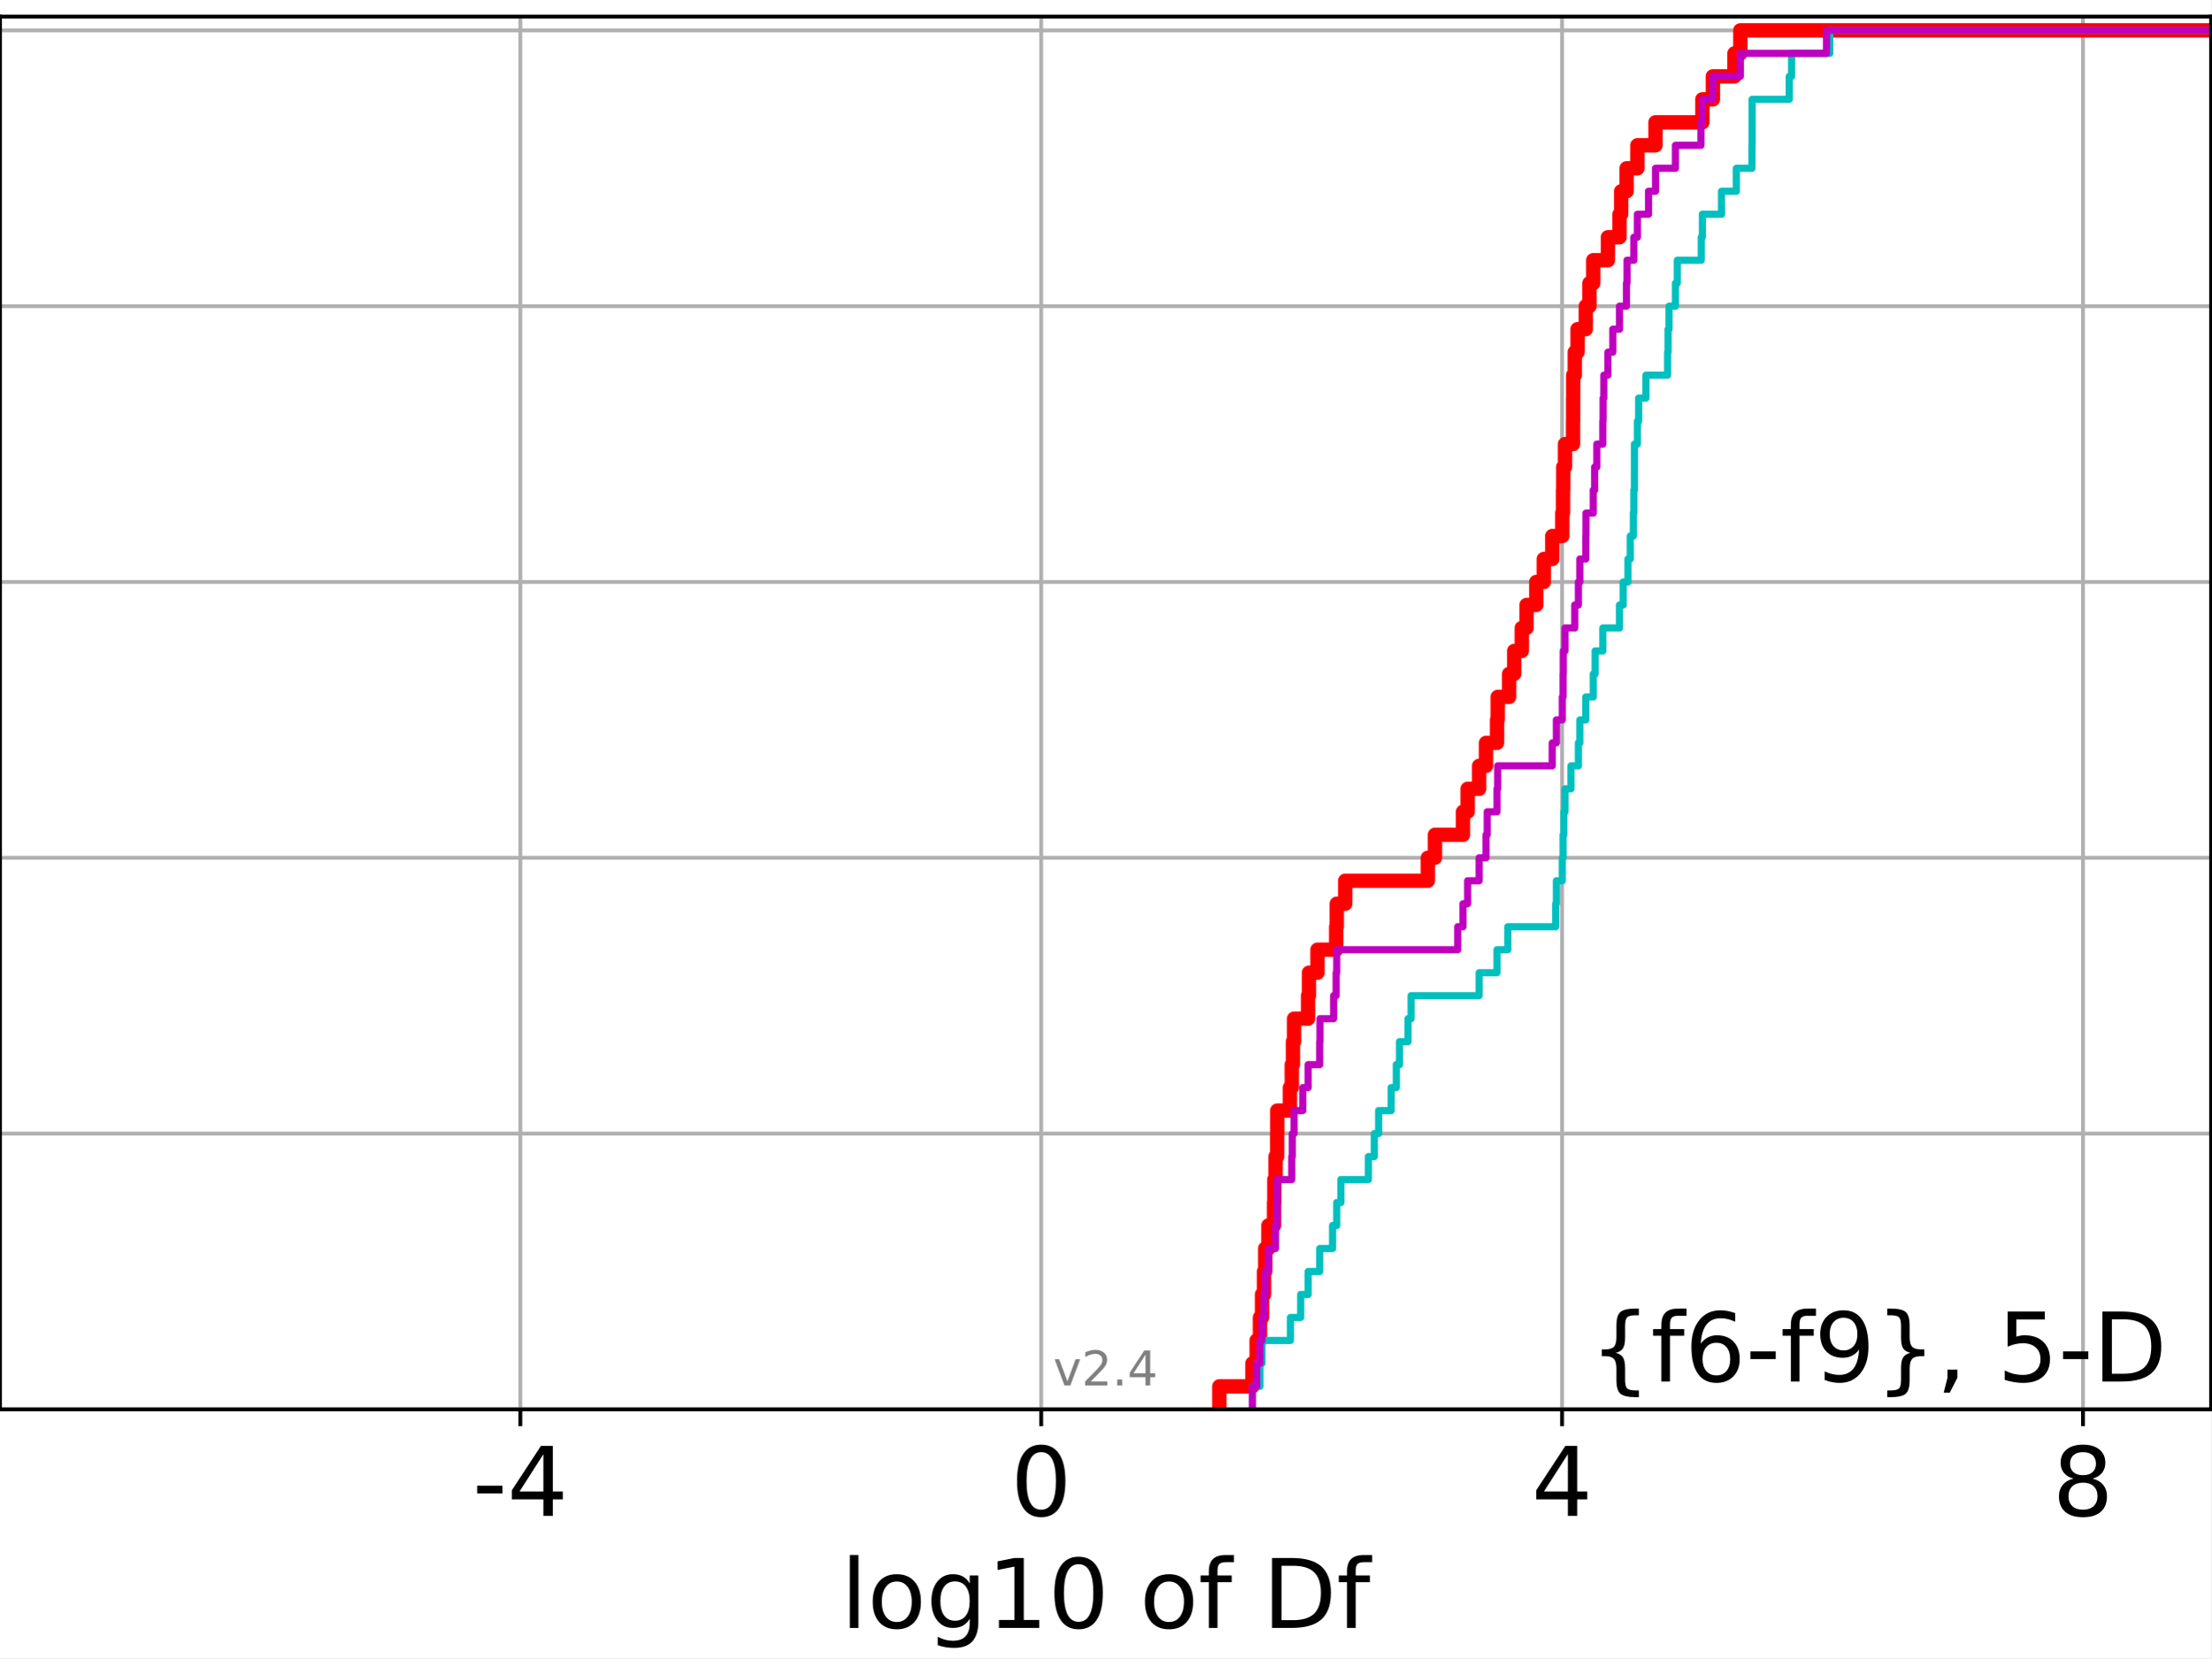
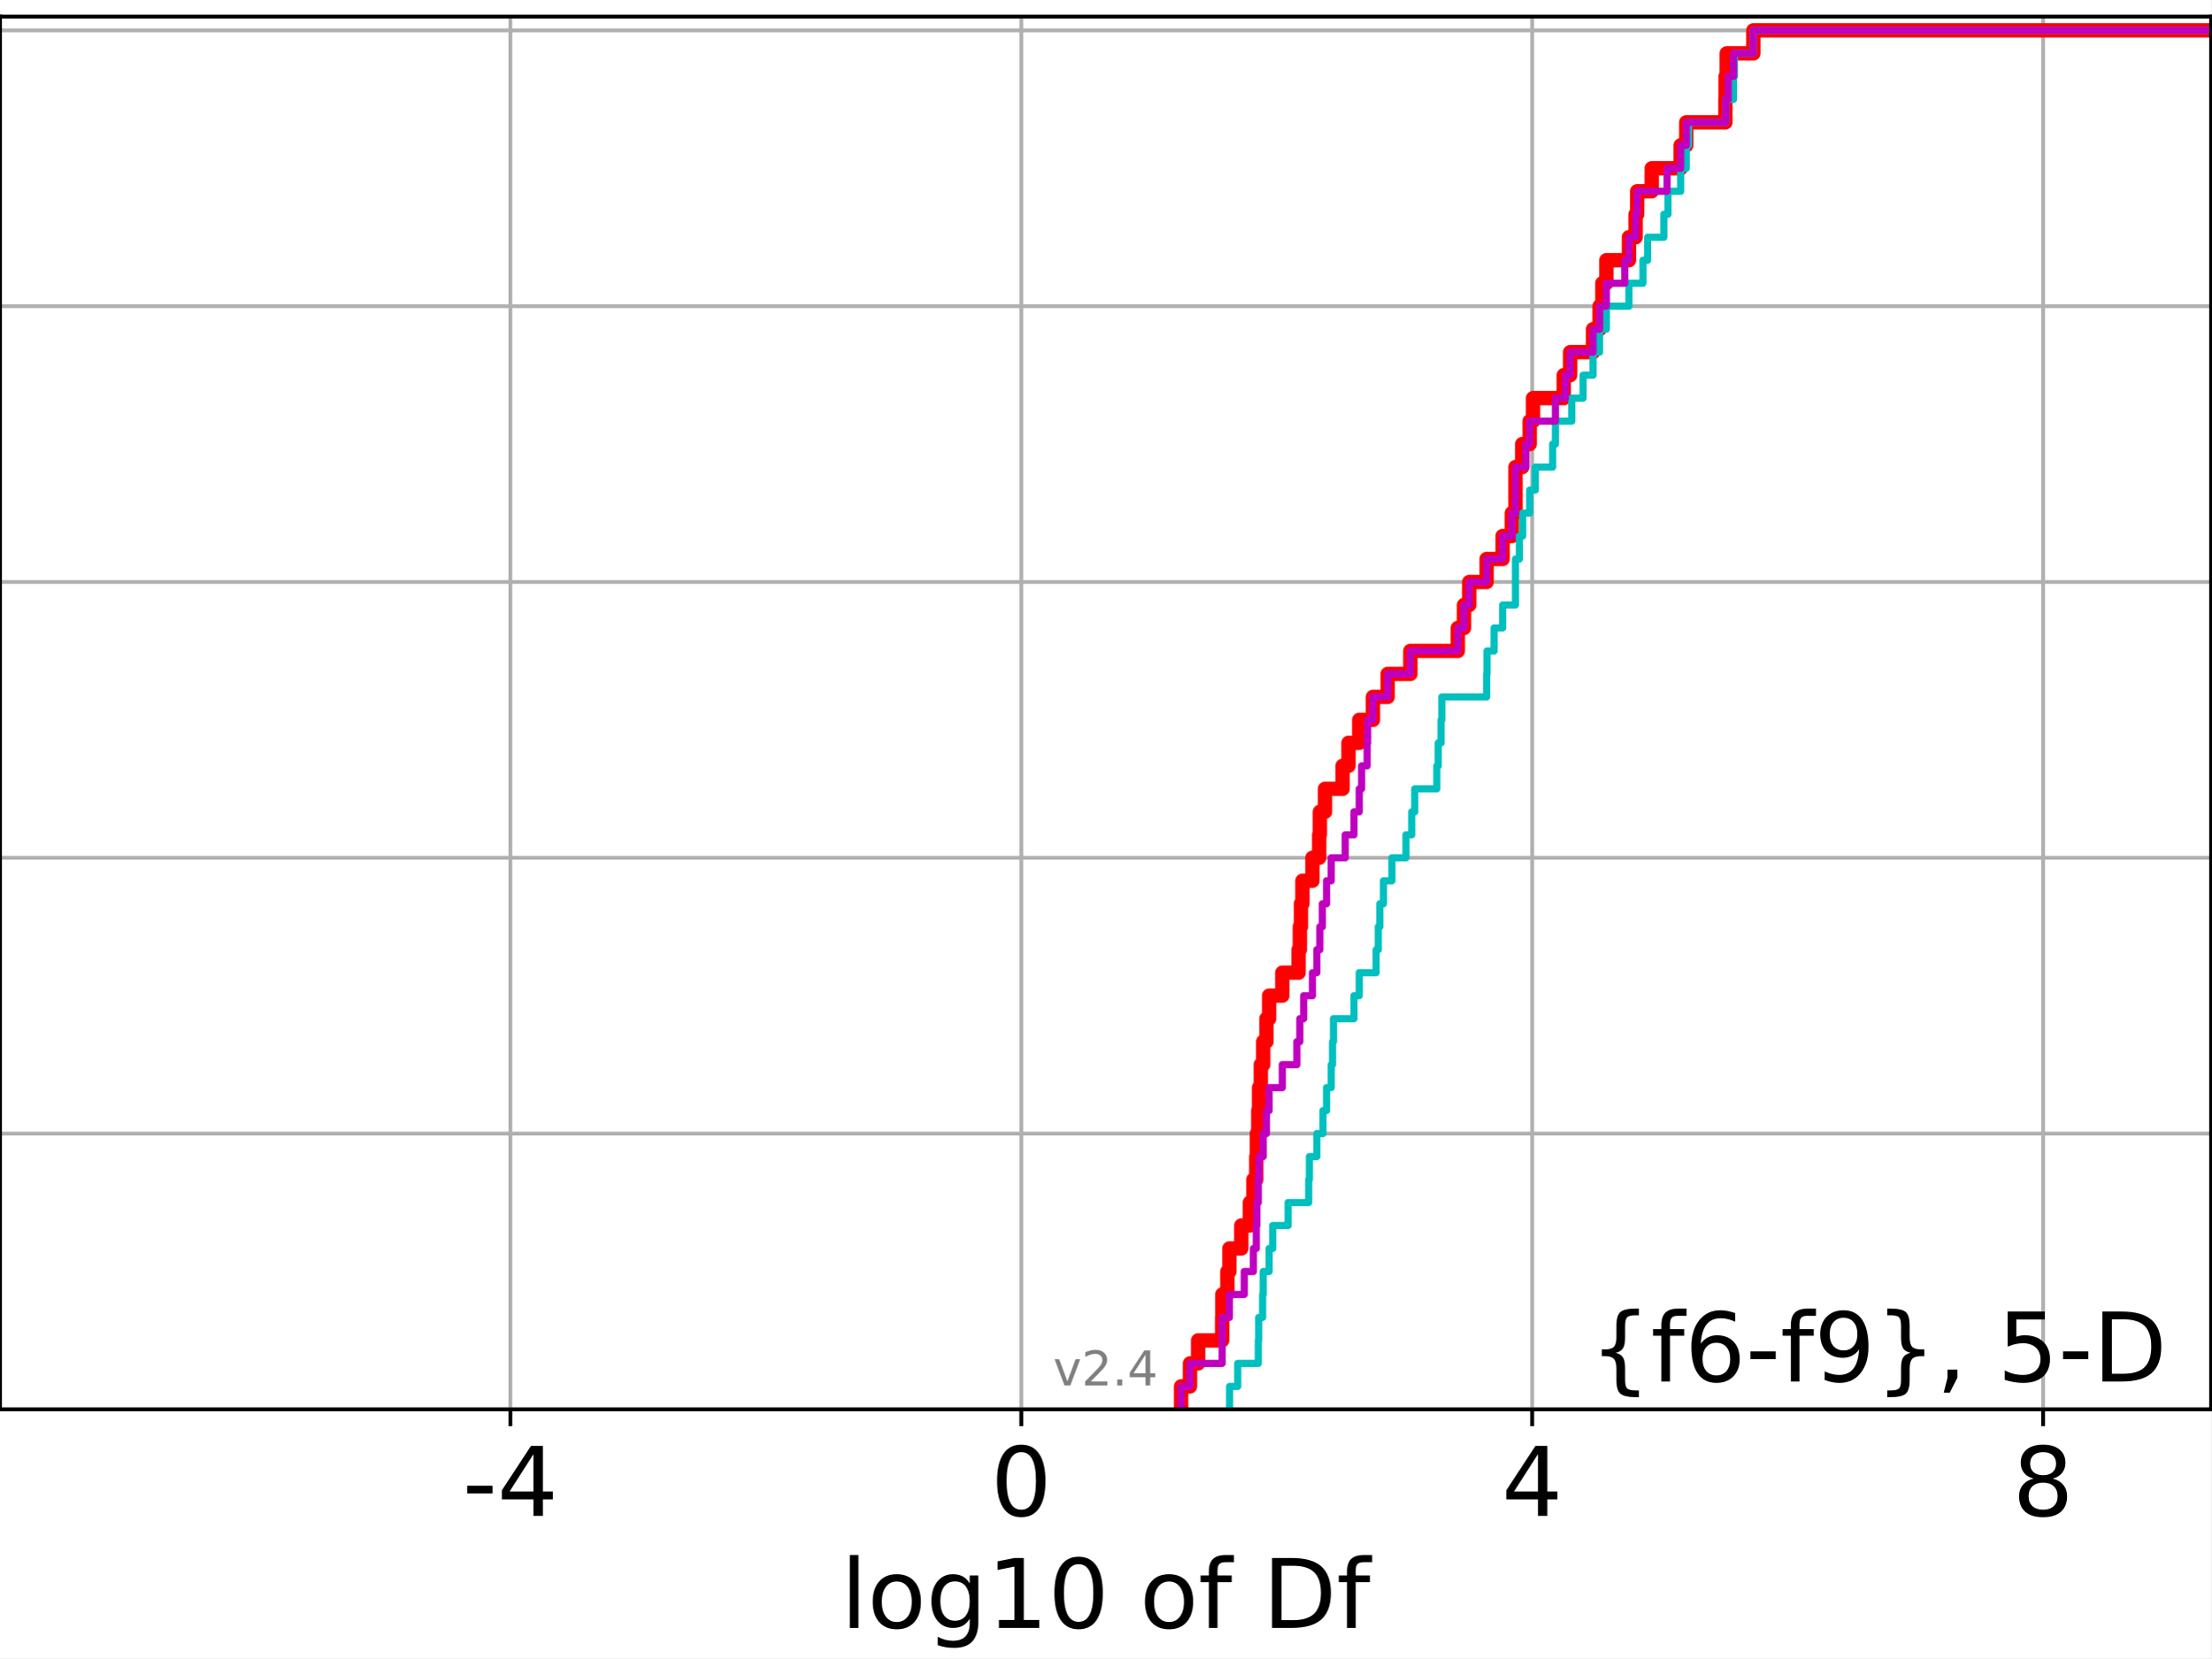
<svg xmlns="http://www.w3.org/2000/svg" xmlns:xlink="http://www.w3.org/1999/xlink" height="345.6pt" version="1.1" viewBox="0 0 460.8 345.6" width="460.8pt">
  <defs>
    <style type="text/css">
*{stroke-linecap:butt;stroke-linejoin:round;}
  </style>
  </defs>
  <g id="figure_1">
    <g id="patch_1">
      <path d="M 0 345.6  L 460.8 345.6  L 460.8 0  L 0 0  z " style="fill:#ffffff;" />
    </g>
    <g id="axes_1">
      <g id="patch_2">
        <path d="M 0 293.76  L 460.8 293.76  L 460.8 3.456  L 0 3.456  z " style="fill:#ffffff;" />
      </g>
      <g id="matplotlib.axis_1">
        <g id="xtick_1">
          <g id="line2d_1">
-             <path clip-path="url(#p0ff9e76dc0)" d="M 108.438 293.76  L 108.438 3.456  " style="fill:none;stroke:#b0b0b0;stroke-linecap:square;stroke-width:0.8;" />
+             <path clip-path="url(#p0cecba65eb)" d="M 106.361 293.76  L 106.361 3.456  " style="fill:none;stroke:#b0b0b0;stroke-linecap:square;stroke-width:0.8;" />
          </g>
          <g id="line2d_2">
            <defs>
-               <path d="M 0 0  L 0 3.5  " id="m2d1a28ef00" style="stroke:#000000;stroke-width:0.8;" />
-             </defs>
-             <g>
-               <use style="stroke:#000000;stroke-width:0.8;" x="108.438" xlink:href="#m2d1a28ef00" y="293.76" />
+               <path d="M 0 0  L 0 3.5  " id="md70334768b" style="stroke:#000000;stroke-width:0.8;" />
+             </defs>
+             <g>
+               <use style="stroke:#000000;stroke-width:0.8;" x="106.361" xlink:href="#md70334768b" y="293.76" />
            </g>
          </g>
          <g id="text_1">
            <defs>
              <path d="M 4.891 31.391  L 31.203 31.391  L 31.203 23.391  L 4.891 23.391  z " id="DejaVuSans-45" />
              <path d="M 37.797 64.312  L 12.891 25.391  L 37.797 25.391  z M 35.203 72.906  L 47.609 72.906  L 47.609 25.391  L 58.016 25.391  L 58.016 17.188  L 47.609 17.188  L 47.609 0  L 37.797 0  L 37.797 17.188  L 4.891 17.188  L 4.891 26.703  z " id="DejaVuSans-52" />
            </defs>
-             <g transform="translate(98.4676 315.9569)scale(0.2 -0.2)">
+             <g transform="translate(96.39118 315.9569)scale(0.2 -0.2)">
              <use xlink:href="#DejaVuSans-45" />
              <use x="36.084" xlink:href="#DejaVuSans-52" />
            </g>
          </g>
        </g>
        <g id="xtick_2">
          <g id="line2d_3">
-             <path clip-path="url(#p0ff9e76dc0)" d="M 216.993 293.76  L 216.993 3.456  " style="fill:none;stroke:#b0b0b0;stroke-linecap:square;stroke-width:0.8;" />
+             <path clip-path="url(#p0cecba65eb)" d="M 212.838 293.76  L 212.838 3.456  " style="fill:none;stroke:#b0b0b0;stroke-linecap:square;stroke-width:0.8;" />
          </g>
          <g id="line2d_4">
            <g>
-               <use style="stroke:#000000;stroke-width:0.8;" x="216.993" xlink:href="#m2d1a28ef00" y="293.76" />
+               <use style="stroke:#000000;stroke-width:0.8;" x="212.838" xlink:href="#md70334768b" y="293.76" />
            </g>
          </g>
          <g id="text_2">
            <defs>
              <path d="M 31.781 66.406  Q 24.172 66.406 20.328 58.906  Q 16.5 51.422 16.5 36.375  Q 16.5 21.391 20.328 13.891  Q 24.172 6.391 31.781 6.391  Q 39.453 6.391 43.281 13.891  Q 47.125 21.391 47.125 36.375  Q 47.125 51.422 43.281 58.906  Q 39.453 66.406 31.781 66.406  z M 31.781 74.219  Q 44.047 74.219 50.516 64.516  Q 56.984 54.828 56.984 36.375  Q 56.984 17.969 50.516 8.266  Q 44.047 -1.422 31.781 -1.422  Q 19.531 -1.422 13.062 8.266  Q 6.594 17.969 6.594 36.375  Q 6.594 54.828 13.062 64.516  Q 19.531 74.219 31.781 74.219  z " id="DejaVuSans-48" />
            </defs>
-             <g transform="translate(210.6306 315.9569)scale(0.2 -0.2)">
+             <g transform="translate(206.4755 315.9569)scale(0.2 -0.2)">
              <use xlink:href="#DejaVuSans-48" />
            </g>
          </g>
        </g>
        <g id="xtick_3">
          <g id="line2d_5">
-             <path clip-path="url(#p0ff9e76dc0)" d="M 325.548 293.76  L 325.548 3.456  " style="fill:none;stroke:#b0b0b0;stroke-linecap:square;stroke-width:0.8;" />
+             <path clip-path="url(#p0cecba65eb)" d="M 319.315 293.76  L 319.315 3.456  " style="fill:none;stroke:#b0b0b0;stroke-linecap:square;stroke-width:0.8;" />
          </g>
          <g id="line2d_6">
            <g>
-               <use style="stroke:#000000;stroke-width:0.8;" x="325.548" xlink:href="#m2d1a28ef00" y="293.76" />
+               <use style="stroke:#000000;stroke-width:0.8;" x="319.315" xlink:href="#md70334768b" y="293.76" />
            </g>
          </g>
          <g id="text_3">
-             <g transform="translate(319.1858 315.9569)scale(0.2 -0.2)">
+             <g transform="translate(312.9521 315.9569)scale(0.2 -0.2)">
              <use xlink:href="#DejaVuSans-52" />
            </g>
          </g>
        </g>
        <g id="xtick_4">
          <g id="line2d_7">
-             <path clip-path="url(#p0ff9e76dc0)" d="M 434.103 293.76  L 434.103 3.456  " style="fill:none;stroke:#b0b0b0;stroke-linecap:square;stroke-width:0.8;" />
+             <path clip-path="url(#p0cecba65eb)" d="M 425.791 293.76  L 425.791 3.456  " style="fill:none;stroke:#b0b0b0;stroke-linecap:square;stroke-width:0.8;" />
          </g>
          <g id="line2d_8">
            <g>
-               <use style="stroke:#000000;stroke-width:0.8;" x="434.103" xlink:href="#m2d1a28ef00" y="293.76" />
+               <use style="stroke:#000000;stroke-width:0.8;" x="425.791" xlink:href="#md70334768b" y="293.76" />
            </g>
          </g>
          <g id="text_4">
            <defs>
              <path d="M 31.781 34.625  Q 24.75 34.625 20.719 30.859  Q 16.703 27.094 16.703 20.516  Q 16.703 13.922 20.719 10.156  Q 24.75 6.391 31.781 6.391  Q 38.812 6.391 42.859 10.172  Q 46.922 13.969 46.922 20.516  Q 46.922 27.094 42.891 30.859  Q 38.875 34.625 31.781 34.625  z M 21.922 38.812  Q 15.578 40.375 12.031 44.719  Q 8.5 49.078 8.5 55.328  Q 8.5 64.062 14.719 69.141  Q 20.953 74.219 31.781 74.219  Q 42.672 74.219 48.875 69.141  Q 55.078 64.062 55.078 55.328  Q 55.078 49.078 51.531 44.719  Q 48 40.375 41.703 38.812  Q 48.828 37.156 52.797 32.312  Q 56.781 27.484 56.781 20.516  Q 56.781 9.906 50.312 4.234  Q 43.844 -1.422 31.781 -1.422  Q 19.734 -1.422 13.25 4.234  Q 6.781 9.906 6.781 20.516  Q 6.781 27.484 10.781 32.312  Q 14.797 37.156 21.922 38.812  z M 18.312 54.391  Q 18.312 48.734 21.844 45.562  Q 25.391 42.391 31.781 42.391  Q 38.141 42.391 41.719 45.562  Q 45.312 48.734 45.312 54.391  Q 45.312 60.062 41.719 63.234  Q 38.141 66.406 31.781 66.406  Q 25.391 66.406 21.844 63.234  Q 18.312 60.062 18.312 54.391  z " id="DejaVuSans-56" />
            </defs>
-             <g transform="translate(427.741 315.9569)scale(0.2 -0.2)">
+             <g transform="translate(419.4286 315.9569)scale(0.2 -0.2)">
              <use xlink:href="#DejaVuSans-56" />
            </g>
          </g>
        </g>
        <g id="text_5">
          <defs>
            <path d="M 9.422 75.984  L 18.406 75.984  L 18.406 0  L 9.422 0  z " id="DejaVuSans-108" />
            <path d="M 30.609 48.391  Q 23.391 48.391 19.188 42.75  Q 14.984 37.109 14.984 27.297  Q 14.984 17.484 19.156 11.844  Q 23.344 6.203 30.609 6.203  Q 37.797 6.203 41.984 11.859  Q 46.188 17.531 46.188 27.297  Q 46.188 37.016 41.984 42.703  Q 37.797 48.391 30.609 48.391  z M 30.609 56  Q 42.328 56 49.016 48.375  Q 55.719 40.766 55.719 27.297  Q 55.719 13.875 49.016 6.219  Q 42.328 -1.422 30.609 -1.422  Q 18.844 -1.422 12.172 6.219  Q 5.516 13.875 5.516 27.297  Q 5.516 40.766 12.172 48.375  Q 18.844 56 30.609 56  z " id="DejaVuSans-111" />
            <path d="M 45.406 27.984  Q 45.406 37.75 41.375 43.109  Q 37.359 48.484 30.078 48.484  Q 22.859 48.484 18.828 43.109  Q 14.797 37.75 14.797 27.984  Q 14.797 18.266 18.828 12.891  Q 22.859 7.516 30.078 7.516  Q 37.359 7.516 41.375 12.891  Q 45.406 18.266 45.406 27.984  z M 54.391 6.781  Q 54.391 -7.172 48.188 -13.984  Q 42 -20.797 29.203 -20.797  Q 24.469 -20.797 20.266 -20.094  Q 16.062 -19.391 12.109 -17.922  L 12.109 -9.188  Q 16.062 -11.328 19.922 -12.344  Q 23.781 -13.375 27.781 -13.375  Q 36.625 -13.375 41.016 -8.766  Q 45.406 -4.156 45.406 5.172  L 45.406 9.625  Q 42.625 4.781 38.281 2.391  Q 33.938 0 27.875 0  Q 17.828 0 11.672 7.656  Q 5.516 15.328 5.516 27.984  Q 5.516 40.672 11.672 48.328  Q 17.828 56 27.875 56  Q 33.938 56 38.281 53.609  Q 42.625 51.219 45.406 46.391  L 45.406 54.688  L 54.391 54.688  z " id="DejaVuSans-103" />
            <path d="M 12.406 8.297  L 28.516 8.297  L 28.516 63.922  L 10.984 60.406  L 10.984 69.391  L 28.422 72.906  L 38.281 72.906  L 38.281 8.297  L 54.391 8.297  L 54.391 0  L 12.406 0  z " id="DejaVuSans-49" />
            <path id="DejaVuSans-32" />
            <path d="M 37.109 75.984  L 37.109 68.5  L 28.516 68.5  Q 23.688 68.5 21.797 66.547  Q 19.922 64.594 19.922 59.516  L 19.922 54.688  L 34.719 54.688  L 34.719 47.703  L 19.922 47.703  L 19.922 0  L 10.891 0  L 10.891 47.703  L 2.297 47.703  L 2.297 54.688  L 10.891 54.688  L 10.891 58.5  Q 10.891 67.625 15.141 71.797  Q 19.391 75.984 28.609 75.984  z " id="DejaVuSans-102" />
            <path d="M 19.672 64.797  L 19.672 8.109  L 31.594 8.109  Q 46.688 8.109 53.688 14.938  Q 60.688 21.781 60.688 36.531  Q 60.688 51.172 53.688 57.984  Q 46.688 64.797 31.594 64.797  z M 9.812 72.906  L 30.078 72.906  Q 51.266 72.906 61.172 64.094  Q 71.094 55.281 71.094 36.531  Q 71.094 17.672 61.125 8.828  Q 51.172 0 30.078 0  L 9.812 0  z " id="DejaVuSans-68" />
          </defs>
          <g transform="translate(175.2141 339.3131)scale(0.2 -0.2)">
            <use xlink:href="#DejaVuSans-108" />
            <use x="27.783" xlink:href="#DejaVuSans-111" />
            <use x="88.965" xlink:href="#DejaVuSans-103" />
            <use x="152.441" xlink:href="#DejaVuSans-49" />
            <use x="216.064" xlink:href="#DejaVuSans-48" />
            <use x="279.688" xlink:href="#DejaVuSans-32" />
            <use x="311.475" xlink:href="#DejaVuSans-111" />
            <use x="372.656" xlink:href="#DejaVuSans-102" />
            <use x="407.861" xlink:href="#DejaVuSans-32" />
            <use x="439.648" xlink:href="#DejaVuSans-68" />
            <use x="516.65" xlink:href="#DejaVuSans-102" />
          </g>
        </g>
      </g>
      <g id="matplotlib.axis_2">
        <g id="ytick_1">
          <g id="line2d_9">
-             <path clip-path="url(#p0ff9e76dc0)" d="M 0 293.76  L 460.8 293.76  " style="fill:none;stroke:#b0b0b0;stroke-linecap:square;stroke-width:0.8;" />
+             <path clip-path="url(#p0cecba65eb)" d="M 0 293.76  L 460.8 293.76  " style="fill:none;stroke:#b0b0b0;stroke-linecap:square;stroke-width:0.8;" />
          </g>
          <g id="line2d_10">
            <defs>
-               <path d="M 0 0  L -3.5 0  " id="m6cd34348d4" style="stroke:#000000;stroke-width:0.8;" />
-             </defs>
-             <g>
-               <use style="stroke:#000000;stroke-width:0.8;" x="0" xlink:href="#m6cd34348d4" y="293.76" />
+               <path d="M 0 0  L -3.5 0  " id="m2acc328ec2" style="stroke:#000000;stroke-width:0.8;" />
+             </defs>
+             <g>
+               <use style="stroke:#000000;stroke-width:0.8;" x="0" xlink:href="#m2acc328ec2" y="293.76" />
            </g>
          </g>
        </g>
        <g id="ytick_2">
          <g id="line2d_11">
-             <path clip-path="url(#p0ff9e76dc0)" d="M 0 236.274  L 460.8 236.274  " style="fill:none;stroke:#b0b0b0;stroke-linecap:square;stroke-width:0.8;" />
+             <path clip-path="url(#p0cecba65eb)" d="M 0 236.274  L 460.8 236.274  " style="fill:none;stroke:#b0b0b0;stroke-linecap:square;stroke-width:0.8;" />
          </g>
          <g id="line2d_12">
            <g>
-               <use style="stroke:#000000;stroke-width:0.8;" x="0" xlink:href="#m6cd34348d4" y="236.274" />
+               <use style="stroke:#000000;stroke-width:0.8;" x="0" xlink:href="#m2acc328ec2" y="236.274" />
            </g>
          </g>
        </g>
        <g id="ytick_3">
          <g id="line2d_13">
-             <path clip-path="url(#p0ff9e76dc0)" d="M 0 178.788  L 460.8 178.788  " style="fill:none;stroke:#b0b0b0;stroke-linecap:square;stroke-width:0.8;" />
+             <path clip-path="url(#p0cecba65eb)" d="M 0 178.788  L 460.8 178.788  " style="fill:none;stroke:#b0b0b0;stroke-linecap:square;stroke-width:0.8;" />
          </g>
          <g id="line2d_14">
            <g>
-               <use style="stroke:#000000;stroke-width:0.8;" x="0" xlink:href="#m6cd34348d4" y="178.788" />
+               <use style="stroke:#000000;stroke-width:0.8;" x="0" xlink:href="#m2acc328ec2" y="178.788" />
            </g>
          </g>
        </g>
        <g id="ytick_4">
          <g id="line2d_15">
-             <path clip-path="url(#p0ff9e76dc0)" d="M 0 121.302  L 460.8 121.302  " style="fill:none;stroke:#b0b0b0;stroke-linecap:square;stroke-width:0.8;" />
+             <path clip-path="url(#p0cecba65eb)" d="M 0 121.302  L 460.8 121.302  " style="fill:none;stroke:#b0b0b0;stroke-linecap:square;stroke-width:0.8;" />
          </g>
          <g id="line2d_16">
            <g>
-               <use style="stroke:#000000;stroke-width:0.8;" x="0" xlink:href="#m6cd34348d4" y="121.302" />
+               <use style="stroke:#000000;stroke-width:0.8;" x="0" xlink:href="#m2acc328ec2" y="121.302" />
            </g>
          </g>
        </g>
        <g id="ytick_5">
          <g id="line2d_17">
-             <path clip-path="url(#p0ff9e76dc0)" d="M 0 63.816  L 460.8 63.816  " style="fill:none;stroke:#b0b0b0;stroke-linecap:square;stroke-width:0.8;" />
+             <path clip-path="url(#p0cecba65eb)" d="M 0 63.816  L 460.8 63.816  " style="fill:none;stroke:#b0b0b0;stroke-linecap:square;stroke-width:0.8;" />
          </g>
          <g id="line2d_18">
            <g>
-               <use style="stroke:#000000;stroke-width:0.8;" x="0" xlink:href="#m6cd34348d4" y="63.816" />
+               <use style="stroke:#000000;stroke-width:0.8;" x="0" xlink:href="#m2acc328ec2" y="63.816" />
            </g>
          </g>
        </g>
        <g id="ytick_6">
          <g id="line2d_19">
-             <path clip-path="url(#p0ff9e76dc0)" d="M 0 6.33  L 460.8 6.33  " style="fill:none;stroke:#b0b0b0;stroke-linecap:square;stroke-width:0.8;" />
+             <path clip-path="url(#p0cecba65eb)" d="M 0 6.33  L 460.8 6.33  " style="fill:none;stroke:#b0b0b0;stroke-linecap:square;stroke-width:0.8;" />
          </g>
          <g id="line2d_20">
            <g>
-               <use style="stroke:#000000;stroke-width:0.8;" x="0" xlink:href="#m6cd34348d4" y="6.33" />
+               <use style="stroke:#000000;stroke-width:0.8;" x="0" xlink:href="#m2acc328ec2" y="6.33" />
            </g>
          </g>
        </g>
      </g>
      <g id="line2d_21">
-         <path clip-path="url(#p0ff9e76dc0)" d="M 254.111 293.76  L 254.111 288.97  L 261.003 288.97  L 261.003 284.179  L 261.883 284.179  L 261.883 279.389  L 262.577 279.389  L 262.577 274.598  L 263.004 274.598  L 263.004 269.808  L 263.436 269.808  L 263.436 265.017  L 263.677 265.017  L 263.677 260.227  L 264.343 260.227  L 264.343 255.436  L 265.517 255.436  L 265.517 250.646  L 265.573 250.646  L 265.573 245.855  L 265.832 245.855  L 265.832 241.065  L 266.162 241.065  L 266.162 236.274  L 266.19 236.274  L 266.19 231.484  L 268.821 231.484  L 268.821 226.693  L 269.21 226.693  L 269.21 221.903  L 269.456 221.903  L 269.456 217.112  L 269.697 217.112  L 269.697 212.322  L 272.607 212.322  L 272.607 207.531  L 272.797 207.531  L 272.797 202.741  L 274.57 202.741  L 274.57 197.95  L 278.457 197.95  L 278.457 193.16  L 278.587 193.16  L 278.587 188.369  L 280.345 188.369  L 280.345 183.579  L 297.571 183.579  L 297.571 178.788  L 299.049 178.788  L 299.049 173.998  L 304.898 173.998  L 304.898 169.207  L 305.866 169.207  L 305.866 164.417  L 308.26 164.417  L 308.26 159.626  L 309.699 159.626  L 309.699 154.836  L 311.986 154.836  L 311.986 150.045  L 312.132 150.045  L 312.132 145.255  L 314.511 145.255  L 314.511 140.464  L 315.569 140.464  L 315.569 135.674  L 317.146 135.674  L 317.146 130.883  L 318.142 130.883  L 318.142 126.093  L 320.167 126.093  L 320.167 121.302  L 321.737 121.302  L 321.737 116.512  L 323.504 116.512  L 323.504 111.721  L 325.591 111.721  L 325.591 106.931  L 325.754 106.931  L 325.754 102.14  L 325.792 102.14  L 325.792 97.35  L 326.156 97.35  L 326.156 92.559  L 327.827 92.559  L 327.827 87.769  L 327.842 87.769  L 327.842 82.978  L 327.859 82.978  L 327.859 78.188  L 328.191 78.188  L 328.191 73.397  L 328.774 73.397  L 328.774 68.607  L 330.49 68.607  L 330.49 63.816  L 331.251 63.816  L 331.251 59.026  L 332.043 59.026  L 332.043 54.235  L 335.103 54.235  L 335.103 49.445  L 337.518 49.445  L 337.518 44.654  L 337.86 44.654  L 337.86 39.864  L 339.001 39.864  L 339.001 35.073  L 341.248 35.073  L 341.248 30.283  L 345.016 30.283  L 345.016 25.492  L 354.786 25.492  L 354.786 20.702  L 356.971 20.702  L 356.971 15.911  L 361.476 15.911  L 361.476 11.121  L 362.695 11.121  L 362.695 6.33  L 362.695 6.33  L 362.695 6.33  L 460.8 6.33  " style="fill:none;stroke:#ff0000;stroke-linecap:square;stroke-width:3;" />
+         <path clip-path="url(#p0cecba65eb)" d="M 246.147 293.76  L 246.147 288.97  L 247.998 288.97  L 247.998 284.179  L 249.69 284.179  L 249.69 279.389  L 254.692 279.389  L 254.692 274.598  L 254.729 274.598  L 254.729 269.808  L 255.789 269.808  L 255.789 265.017  L 256.211 265.017  L 256.211 260.227  L 258.691 260.227  L 258.691 255.436  L 260.491 255.436  L 260.491 250.646  L 261.216 250.646  L 261.216 245.855  L 261.815 245.855  L 261.815 241.065  L 261.938 241.065  L 261.938 236.274  L 262.228 236.274  L 262.228 231.484  L 262.39 231.484  L 262.39 226.693  L 262.754 226.693  L 262.754 221.903  L 263.262 221.903  L 263.262 217.112  L 263.93 217.112  L 263.93 212.322  L 264.489 212.322  L 264.489 207.531  L 267.234 207.531  L 267.234 202.741  L 270.633 202.741  L 270.633 197.95  L 270.889 197.95  L 270.889 193.16  L 271.127 193.16  L 271.127 188.369  L 271.429 188.369  L 271.429 183.579  L 273.513 183.579  L 273.513 178.788  L 274.921 178.788  L 274.921 173.998  L 275.067 173.998  L 275.067 169.207  L 276.143 169.207  L 276.143 164.417  L 279.801 164.417  L 279.801 159.626  L 281.028 159.626  L 281.028 154.836  L 283.267 154.836  L 283.267 150.045  L 286.128 150.045  L 286.128 145.255  L 289.202 145.255  L 289.202 140.464  L 293.924 140.464  L 293.924 135.674  L 303.82 135.674  L 303.82 130.883  L 305.112 130.883  L 305.112 126.093  L 306.203 126.093  L 306.203 121.302  L 309.821 121.302  L 309.821 116.512  L 313.157 116.512  L 313.157 111.721  L 315.081 111.721  L 315.081 106.931  L 315.832 106.931  L 315.832 102.14  L 315.832 102.14  L 315.832 97.35  L 317.241 97.35  L 317.241 92.559  L 318.793 92.559  L 318.793 87.769  L 319.497 87.769  L 319.497 82.978  L 325.906 82.978  L 325.906 78.188  L 327.23 78.188  L 327.23 73.397  L 332.004 73.397  L 332.004 68.607  L 333.358 68.607  L 333.358 63.816  L 333.944 63.816  L 333.944 59.026  L 334.782 59.026  L 334.782 54.235  L 339.479 54.235  L 339.479 49.445  L 340.873 49.445  L 340.873 44.654  L 341.195 44.654  L 341.195 39.864  L 344.23 39.864  L 344.23 35.073  L 350.267 35.073  L 350.267 30.283  L 351.427 30.283  L 351.427 25.492  L 359.584 25.492  L 359.584 20.702  L 359.637 20.702  L 359.637 15.911  L 359.862 15.911  L 359.862 11.121  L 365.409 11.121  L 365.409 6.33  L 365.409 6.33  L 365.409 6.33  L 460.8 6.33  " style="fill:none;stroke:#ff0000;stroke-linecap:square;stroke-width:3;" />
      </g>
      <g id="line2d_22">
-         <path clip-path="url(#p0ff9e76dc0)" d="M 261.003 293.76  L 261.003 288.97  L 262.577 288.97  L 262.577 284.179  L 263.004 284.179  L 263.004 279.389  L 268.939 279.389  L 268.939 274.598  L 271.068 274.598  L 271.068 269.808  L 272.627 269.808  L 272.627 265.017  L 275.037 265.017  L 275.037 260.227  L 277.71 260.227  L 277.71 255.436  L 278.587 255.436  L 278.587 250.646  L 279.451 250.646  L 279.451 245.855  L 285.184 245.855  L 285.184 241.065  L 286.409 241.065  L 286.409 236.274  L 287.31 236.274  L 287.31 231.484  L 289.922 231.484  L 289.922 226.693  L 290.996 226.693  L 290.996 221.903  L 291.668 221.903  L 291.668 217.112  L 293.438 217.112  L 293.438 212.322  L 294.081 212.322  L 294.081 207.531  L 308.26 207.531  L 308.26 202.741  L 311.986 202.741  L 311.986 197.95  L 314.233 197.95  L 314.233 193.16  L 324.207 193.16  L 324.207 188.369  L 324.356 188.369  L 324.356 183.579  L 325.591 183.579  L 325.591 178.788  L 325.754 178.788  L 325.754 173.998  L 325.91 173.998  L 325.91 169.207  L 326.156 169.207  L 326.156 164.417  L 327.399 164.417  L 327.399 159.626  L 328.941 159.626  L 328.941 154.836  L 329.254 154.836  L 329.254 150.045  L 330.49 150.045  L 330.49 145.255  L 332.043 145.255  L 332.043 140.464  L 332.432 140.464  L 332.432 135.674  L 334.039 135.674  L 334.039 130.883  L 337.518 130.883  L 337.518 126.093  L 338.284 126.093  L 338.284 121.302  L 339.27 121.302  L 339.27 116.512  L 339.76 116.512  L 339.76 111.721  L 340.393 111.721  L 340.393 106.931  L 340.505 106.931  L 340.505 102.14  L 340.623 102.14  L 340.623 97.35  L 340.63 97.35  L 340.63 92.559  L 341.248 92.559  L 341.248 87.769  L 341.501 87.769  L 341.501 82.978  L 343.03 82.978  L 343.03 78.188  L 347.541 78.188  L 347.541 73.397  L 347.645 73.397  L 347.645 68.607  L 347.84 68.607  L 347.84 63.816  L 349.172 63.816  L 349.172 59.026  L 349.56 59.026  L 349.56 54.235  L 354.549 54.235  L 354.549 49.445  L 354.786 49.445  L 354.786 44.654  L 358.777 44.654  L 358.777 39.864  L 361.866 39.864  L 361.866 35.073  L 365.114 35.073  L 365.114 30.283  L 365.155 30.283  L 365.155 25.492  L 365.158 25.492  L 365.158 20.702  L 372.898 20.702  L 372.898 15.911  L 373.371 15.911  L 373.371 11.121  L 381.332 11.121  L 381.332 6.33  L 381.332 6.33  L 381.332 6.33  L 460.8 6.33  " style="fill:none;stroke:#00bfbf;stroke-linecap:square;stroke-width:1.5;" />
+         <path clip-path="url(#p0cecba65eb)" d="M 256.255 293.76  L 256.255 288.97  L 257.948 288.97  L 257.948 284.179  L 262.228 284.179  L 262.228 279.389  L 262.32 279.389  L 262.32 274.598  L 263.13 274.598  L 263.13 269.808  L 263.262 269.808  L 263.262 265.017  L 264.489 265.017  L 264.489 260.227  L 265.235 260.227  L 265.235 255.436  L 268.451 255.436  L 268.451 250.646  L 272.733 250.646  L 272.733 245.855  L 272.885 245.855  L 272.885 241.065  L 274.435 241.065  L 274.435 236.274  L 275.707 236.274  L 275.707 231.484  L 276.459 231.484  L 276.459 226.693  L 277.439 226.693  L 277.439 221.903  L 277.702 221.903  L 277.702 217.112  L 277.899 217.112  L 277.899 212.322  L 282.171 212.322  L 282.171 207.531  L 283.267 207.531  L 283.267 202.741  L 286.792 202.741  L 286.792 197.95  L 287.241 197.95  L 287.241 193.16  L 287.567 193.16  L 287.567 188.369  L 288.326 188.369  L 288.326 183.579  L 290.082 183.579  L 290.082 178.788  L 293.008 178.788  L 293.008 173.998  L 294.216 173.998  L 294.216 169.207  L 294.84 169.207  L 294.84 164.417  L 299.437 164.417  L 299.437 159.626  L 299.74 159.626  L 299.74 154.836  L 300.326 154.836  L 300.326 150.045  L 300.493 150.045  L 300.493 145.255  L 309.821 145.255  L 309.821 140.464  L 309.903 140.464  L 309.903 135.674  L 311.38 135.674  L 311.38 130.883  L 313.157 130.883  L 313.157 126.093  L 315.832 126.093  L 315.832 121.302  L 315.832 121.302  L 315.832 116.512  L 316.642 116.512  L 316.642 111.721  L 317.334 111.721  L 317.334 106.931  L 318.793 106.931  L 318.793 102.14  L 319.963 102.14  L 319.963 97.35  L 323.584 97.35  L 323.584 92.559  L 324.154 92.559  L 324.154 87.769  L 327.568 87.769  L 327.568 82.978  L 329.924 82.978  L 329.924 78.188  L 332.004 78.188  L 332.004 73.397  L 333.358 73.397  L 333.358 68.607  L 334.782 68.607  L 334.782 63.816  L 339.479 63.816  L 339.479 59.026  L 342.404 59.026  L 342.404 54.235  L 343.371 54.235  L 343.371 49.445  L 346.76 49.445  L 346.76 44.654  L 347.617 44.654  L 347.617 39.864  L 350.267 39.864  L 350.267 35.073  L 351.427 35.073  L 351.427 30.283  L 351.906 30.283  L 351.906 25.492  L 359.659 25.492  L 359.659 20.702  L 361.263 20.702  L 361.263 15.911  L 361.469 15.911  L 361.469 11.121  L 365.409 11.121  L 365.409 6.33  L 365.409 6.33  L 365.409 6.33  L 460.8 6.33  " style="fill:none;stroke:#00bfbf;stroke-linecap:square;stroke-width:1.5;" />
      </g>
      <g id="line2d_23">
-         <path clip-path="url(#p0ff9e76dc0)" d="M 261.003 293.76  L 261.003 288.97  L 261.883 288.97  L 261.883 284.179  L 262.577 284.179  L 262.577 279.389  L 263.004 279.389  L 263.004 274.598  L 263.436 274.598  L 263.436 269.808  L 263.677 269.808  L 263.677 265.017  L 264.343 265.017  L 264.343 260.227  L 265.832 260.227  L 265.832 255.436  L 266.162 255.436  L 266.162 250.646  L 266.19 250.646  L 266.19 245.855  L 269.21 245.855  L 269.21 241.065  L 269.328 241.065  L 269.328 236.274  L 269.697 236.274  L 269.697 231.484  L 271.5 231.484  L 271.5 226.693  L 272.627 226.693  L 272.627 221.903  L 275.037 221.903  L 275.037 217.112  L 275.093 217.112  L 275.093 212.322  L 277.925 212.322  L 277.925 207.531  L 278.457 207.531  L 278.457 202.741  L 278.587 202.741  L 278.587 197.95  L 303.806 197.95  L 303.806 193.16  L 304.898 193.16  L 304.898 188.369  L 305.866 188.369  L 305.866 183.579  L 308.26 183.579  L 308.26 178.788  L 309.699 178.788  L 309.699 173.998  L 309.94 173.998  L 309.94 169.207  L 311.986 169.207  L 311.986 164.417  L 312.132 164.417  L 312.132 159.626  L 323.504 159.626  L 323.504 154.836  L 324.356 154.836  L 324.356 150.045  L 325.591 150.045  L 325.591 145.255  L 325.754 145.255  L 325.754 140.464  L 325.789 140.464  L 325.789 135.674  L 326.156 135.674  L 326.156 130.883  L 328.191 130.883  L 328.191 126.093  L 328.941 126.093  L 328.941 121.302  L 329.254 121.302  L 329.254 116.512  L 330.49 116.512  L 330.49 111.721  L 330.533 111.721  L 330.533 106.931  L 332.043 106.931  L 332.043 102.14  L 332.335 102.14  L 332.335 97.35  L 332.791 97.35  L 332.791 92.559  L 334.039 92.559  L 334.039 87.769  L 334.093 87.769  L 334.093 82.978  L 334.253 82.978  L 334.253 78.188  L 335.103 78.188  L 335.103 73.397  L 336.122 73.397  L 336.122 68.607  L 337.518 68.607  L 337.518 63.816  L 338.961 63.816  L 338.961 59.026  L 339.085 59.026  L 339.085 54.235  L 340.505 54.235  L 340.505 49.445  L 341.248 49.445  L 341.248 44.654  L 343.559 44.654  L 343.559 39.864  L 345.016 39.864  L 345.016 35.073  L 349.172 35.073  L 349.172 30.283  L 354.492 30.283  L 354.492 25.492  L 354.786 25.492  L 354.786 20.702  L 356.971 20.702  L 356.971 15.911  L 362.695 15.911  L 362.695 11.121  L 380.661 11.121  L 380.661 6.33  L 380.661 6.33  L 380.661 6.33  L 460.8 6.33  " style="fill:none;stroke:#bf00bf;stroke-linecap:square;stroke-width:1.5;" />
+         <path clip-path="url(#p0cecba65eb)" d="M 246.147 293.76  L 246.147 288.97  L 247.998 288.97  L 247.998 284.179  L 254.692 284.179  L 254.692 279.389  L 254.729 279.389  L 254.729 274.598  L 256.211 274.598  L 256.211 269.808  L 259.305 269.808  L 259.305 265.017  L 261.216 265.017  L 261.216 260.227  L 261.815 260.227  L 261.815 255.436  L 261.938 255.436  L 261.938 250.646  L 262.228 250.646  L 262.228 245.855  L 262.39 245.855  L 262.39 241.065  L 263.262 241.065  L 263.262 236.274  L 263.93 236.274  L 263.93 231.484  L 264.489 231.484  L 264.489 226.693  L 267.234 226.693  L 267.234 221.903  L 270.281 221.903  L 270.281 217.112  L 270.889 217.112  L 270.889 212.322  L 271.692 212.322  L 271.692 207.531  L 273.513 207.531  L 273.513 202.741  L 274.435 202.741  L 274.435 197.95  L 275.067 197.95  L 275.067 193.16  L 275.594 193.16  L 275.594 188.369  L 276.459 188.369  L 276.459 183.579  L 277.439 183.579  L 277.439 178.788  L 280.352 178.788  L 280.352 173.998  L 282.171 173.998  L 282.171 169.207  L 283.267 169.207  L 283.267 164.417  L 283.769 164.417  L 283.769 159.626  L 284.915 159.626  L 284.915 154.836  L 285.033 154.836  L 285.033 150.045  L 286.128 150.045  L 286.128 145.255  L 289.202 145.255  L 289.202 140.464  L 293.924 140.464  L 293.924 135.674  L 303.82 135.674  L 303.82 130.883  L 305.112 130.883  L 305.112 126.093  L 306.203 126.093  L 306.203 121.302  L 309.821 121.302  L 309.821 116.512  L 313.157 116.512  L 313.157 111.721  L 315.081 111.721  L 315.081 106.931  L 315.832 106.931  L 315.832 102.14  L 315.832 102.14  L 315.832 97.35  L 317.98 97.35  L 317.98 92.559  L 318.793 92.559  L 318.793 87.769  L 324.154 87.769  L 324.154 82.978  L 326.232 82.978  L 326.232 78.188  L 327.23 78.188  L 327.23 73.397  L 332.004 73.397  L 332.004 68.607  L 333.358 68.607  L 333.358 63.816  L 334.782 63.816  L 334.782 59.026  L 338.616 59.026  L 338.616 54.235  L 339.479 54.235  L 339.479 49.445  L 340.873 49.445  L 340.873 44.654  L 341.195 44.654  L 341.195 39.864  L 347.43 39.864  L 347.43 35.073  L 350.267 35.073  L 350.267 30.283  L 351.427 30.283  L 351.427 25.492  L 359.659 25.492  L 359.659 20.702  L 360.178 20.702  L 360.178 15.911  L 361.263 15.911  L 361.263 11.121  L 365.409 11.121  L 365.409 6.33  L 365.409 6.33  L 365.409 6.33  L 460.8 6.33  " style="fill:none;stroke:#bf00bf;stroke-linecap:square;stroke-width:1.5;" />
      </g>
      <g id="patch_3">
        <path d="M 0 293.76  L 0 3.456  " style="fill:none;stroke:#000000;stroke-linecap:square;stroke-linejoin:miter;stroke-width:0.8;" />
      </g>
      <g id="patch_4">
        <path d="M 460.8 293.76  L 460.8 3.456  " style="fill:none;stroke:#000000;stroke-linecap:square;stroke-linejoin:miter;stroke-width:0.8;" />
      </g>
      <g id="patch_5">
        <path d="M 0 293.76  L 460.8 293.76  " style="fill:none;stroke:#000000;stroke-linecap:square;stroke-linejoin:miter;stroke-width:0.8;" />
      </g>
      <g id="patch_6">
        <path d="M 0 3.456  L 460.8 3.456  " style="fill:none;stroke:#000000;stroke-linecap:square;stroke-linejoin:miter;stroke-width:0.8;" />
      </g>
      <g id="text_6">
        <defs>
          <path d="M 51.125 -9.281  L 51.125 -16.312  L 48.094 -16.312  Q 35.938 -16.312 31.812 -12.688  Q 27.688 -9.078 27.688 1.703  L 27.688 13.375  Q 27.688 20.75 25.047 23.578  Q 22.406 26.422 15.484 26.422  L 12.5 26.422  L 12.5 33.406  L 15.484 33.406  Q 22.469 33.406 25.078 36.203  Q 27.688 39.016 27.688 46.297  L 27.688 58.016  Q 27.688 68.797 31.812 72.391  Q 35.938 75.984 48.094 75.984  L 51.125 75.984  L 51.125 69  L 47.797 69  Q 40.922 69 38.812 66.844  Q 36.719 64.703 36.719 57.812  L 36.719 45.703  Q 36.719 38.031 34.5 34.562  Q 32.281 31.109 26.906 29.891  Q 32.328 28.562 34.516 25.094  Q 36.719 21.625 36.719 14.016  L 36.719 1.906  Q 36.719 -4.984 38.812 -7.125  Q 40.922 -9.281 47.797 -9.281  z " id="DejaVuSans-123" />
          <path d="M 33.016 40.375  Q 26.375 40.375 22.484 35.828  Q 18.609 31.297 18.609 23.391  Q 18.609 15.531 22.484 10.953  Q 26.375 6.391 33.016 6.391  Q 39.656 6.391 43.531 10.953  Q 47.406 15.531 47.406 23.391  Q 47.406 31.297 43.531 35.828  Q 39.656 40.375 33.016 40.375  z M 52.594 71.297  L 52.594 62.312  Q 48.875 64.062 45.094 64.984  Q 41.312 65.922 37.594 65.922  Q 27.828 65.922 22.672 59.328  Q 17.531 52.734 16.797 39.406  Q 19.672 43.656 24.016 45.922  Q 28.375 48.188 33.594 48.188  Q 44.578 48.188 50.953 41.516  Q 57.328 34.859 57.328 23.391  Q 57.328 12.156 50.688 5.359  Q 44.047 -1.422 33.016 -1.422  Q 20.359 -1.422 13.672 8.266  Q 6.984 17.969 6.984 36.375  Q 6.984 53.656 15.188 63.938  Q 23.391 74.219 37.203 74.219  Q 40.922 74.219 44.703 73.484  Q 48.484 72.75 52.594 71.297  z " id="DejaVuSans-54" />
          <path d="M 10.984 1.516  L 10.984 10.5  Q 14.703 8.734 18.5 7.812  Q 22.312 6.891 25.984 6.891  Q 35.75 6.891 40.891 13.453  Q 46.047 20.016 46.781 33.406  Q 43.953 29.203 39.594 26.953  Q 35.25 24.703 29.984 24.703  Q 19.047 24.703 12.672 31.312  Q 6.297 37.938 6.297 49.422  Q 6.297 60.641 12.938 67.422  Q 19.578 74.219 30.609 74.219  Q 43.266 74.219 49.922 64.516  Q 56.594 54.828 56.594 36.375  Q 56.594 19.141 48.406 8.859  Q 40.234 -1.422 26.422 -1.422  Q 22.703 -1.422 18.891 -0.688  Q 15.094 0.047 10.984 1.516  z M 30.609 32.422  Q 37.25 32.422 41.125 36.953  Q 45.016 41.5 45.016 49.422  Q 45.016 57.281 41.125 61.844  Q 37.25 66.406 30.609 66.406  Q 23.969 66.406 20.094 61.844  Q 16.219 57.281 16.219 49.422  Q 16.219 41.5 20.094 36.953  Q 23.969 32.422 30.609 32.422  z " id="DejaVuSans-57" />
          <path d="M 12.5 -9.281  L 15.922 -9.281  Q 22.75 -9.281 24.828 -7.172  Q 26.906 -5.078 26.906 1.906  L 26.906 14.016  Q 26.906 21.625 29.094 25.094  Q 31.297 28.562 36.719 29.891  Q 31.297 31.109 29.094 34.562  Q 26.906 38.031 26.906 45.703  L 26.906 57.812  Q 26.906 64.75 24.828 66.875  Q 22.75 69 15.922 69  L 12.5 69  L 12.5 75.984  L 15.578 75.984  Q 27.734 75.984 31.812 72.391  Q 35.891 68.797 35.891 58.016  L 35.891 46.297  Q 35.891 39.016 38.516 36.203  Q 41.156 33.406 48.094 33.406  L 51.125 33.406  L 51.125 26.422  L 48.094 26.422  Q 41.156 26.422 38.516 23.578  Q 35.891 20.75 35.891 13.375  L 35.891 1.703  Q 35.891 -9.078 31.812 -12.688  Q 27.734 -16.312 15.578 -16.312  L 12.5 -16.312  z " id="DejaVuSans-125" />
          <path d="M 11.719 12.406  L 22.016 12.406  L 22.016 4  L 14.016 -11.625  L 7.719 -11.625  L 11.719 4  z " id="DejaVuSans-44" />
          <path d="M 10.797 72.906  L 49.516 72.906  L 49.516 64.594  L 19.828 64.594  L 19.828 46.734  Q 21.969 47.469 24.109 47.828  Q 26.266 48.188 28.422 48.188  Q 40.625 48.188 47.75 41.5  Q 54.891 34.812 54.891 23.391  Q 54.891 11.625 47.562 5.094  Q 40.234 -1.422 26.906 -1.422  Q 22.312 -1.422 17.547 -0.641  Q 12.797 0.141 7.719 1.703  L 7.719 11.625  Q 12.109 9.234 16.797 8.062  Q 21.484 6.891 26.703 6.891  Q 35.156 6.891 40.078 11.328  Q 45.016 15.766 45.016 23.391  Q 45.016 31 40.078 35.438  Q 35.156 39.891 26.703 39.891  Q 22.75 39.891 18.812 39.016  Q 14.891 38.141 10.797 36.281  z " id="DejaVuSans-53" />
        </defs>
        <g transform="translate(331.334 287.9539)scale(0.2 -0.2)">
          <use xlink:href="#DejaVuSans-123" />
          <use x="63.623" xlink:href="#DejaVuSans-102" />
          <use x="98.828" xlink:href="#DejaVuSans-54" />
          <use x="162.451" xlink:href="#DejaVuSans-45" />
          <use x="198.535" xlink:href="#DejaVuSans-102" />
          <use x="233.74" xlink:href="#DejaVuSans-57" />
          <use x="297.363" xlink:href="#DejaVuSans-125" />
          <use x="360.986" xlink:href="#DejaVuSans-44" />
          <use x="392.773" xlink:href="#DejaVuSans-32" />
          <use x="424.561" xlink:href="#DejaVuSans-53" />
          <use x="488.184" xlink:href="#DejaVuSans-45" />
          <use x="524.268" xlink:href="#DejaVuSans-68" />
        </g>
      </g>
      <g id="text_7">
        <defs>
          <path d="M 2.984 54.688  L 12.5 54.688  L 29.594 8.797  L 46.688 54.688  L 56.203 54.688  L 35.688 0  L 23.484 0  z " id="DejaVuSans-118" />
          <path d="M 19.188 8.297  L 53.609 8.297  L 53.609 0  L 7.328 0  L 7.328 8.297  Q 12.938 14.109 22.625 23.891  Q 32.328 33.688 34.812 36.531  Q 39.547 41.844 41.422 45.531  Q 43.312 49.219 43.312 52.781  Q 43.312 58.594 39.234 62.25  Q 35.156 65.922 28.609 65.922  Q 23.969 65.922 18.812 64.312  Q 13.672 62.703 7.812 59.422  L 7.812 69.391  Q 13.766 71.781 18.938 73  Q 24.125 74.219 28.422 74.219  Q 39.75 74.219 46.484 68.547  Q 53.219 62.891 53.219 53.422  Q 53.219 48.922 51.531 44.891  Q 49.859 40.875 45.406 35.406  Q 44.188 33.984 37.641 27.219  Q 31.109 20.453 19.188 8.297  z " id="DejaVuSans-50" />
          <path d="M 10.688 12.406  L 21 12.406  L 21 0  L 10.688 0  z " id="DejaVuSans-46" />
        </defs>
        <g style="fill:#808080;" transform="translate(219.4891 288.7773)scale(0.1 -0.1)">
          <use xlink:href="#DejaVuSans-118" />
          <use x="59.18" xlink:href="#DejaVuSans-50" />
          <use x="122.803" xlink:href="#DejaVuSans-46" />
          <use x="154.59" xlink:href="#DejaVuSans-52" />
        </g>
      </g>
    </g>
  </g>
  <defs>
-     <clipPath id="p0ff9e76dc0">
+     <clipPath id="p0cecba65eb">
      <rect height="290.304" width="460.8" x="0" y="3.456" />
    </clipPath>
  </defs>
</svg>
